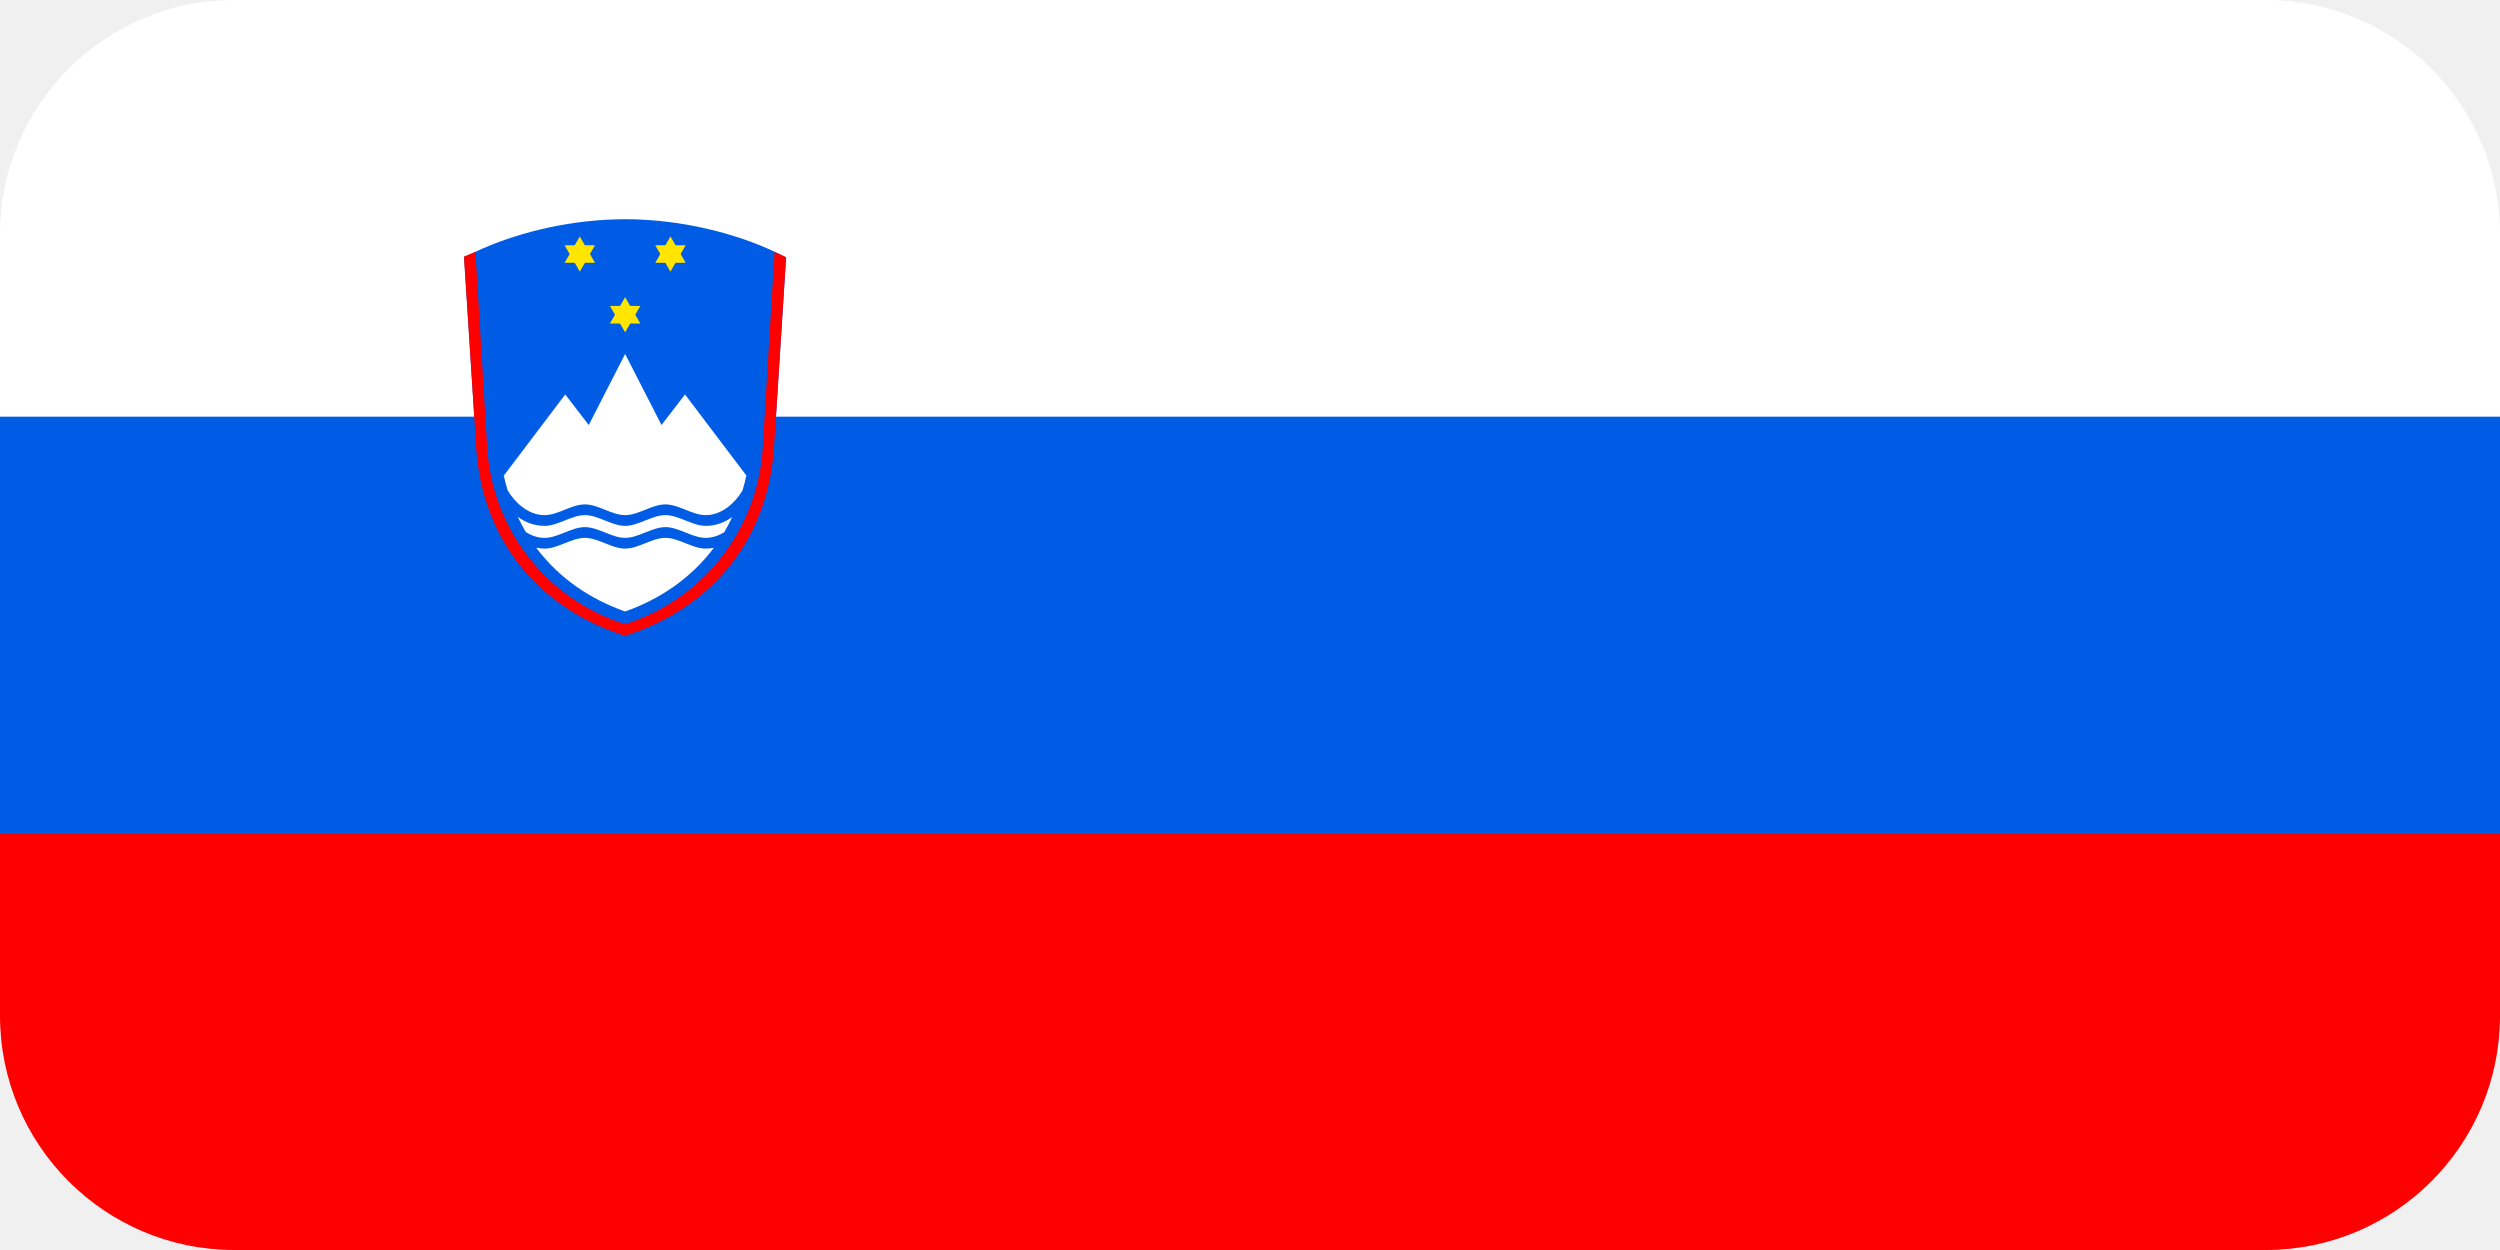
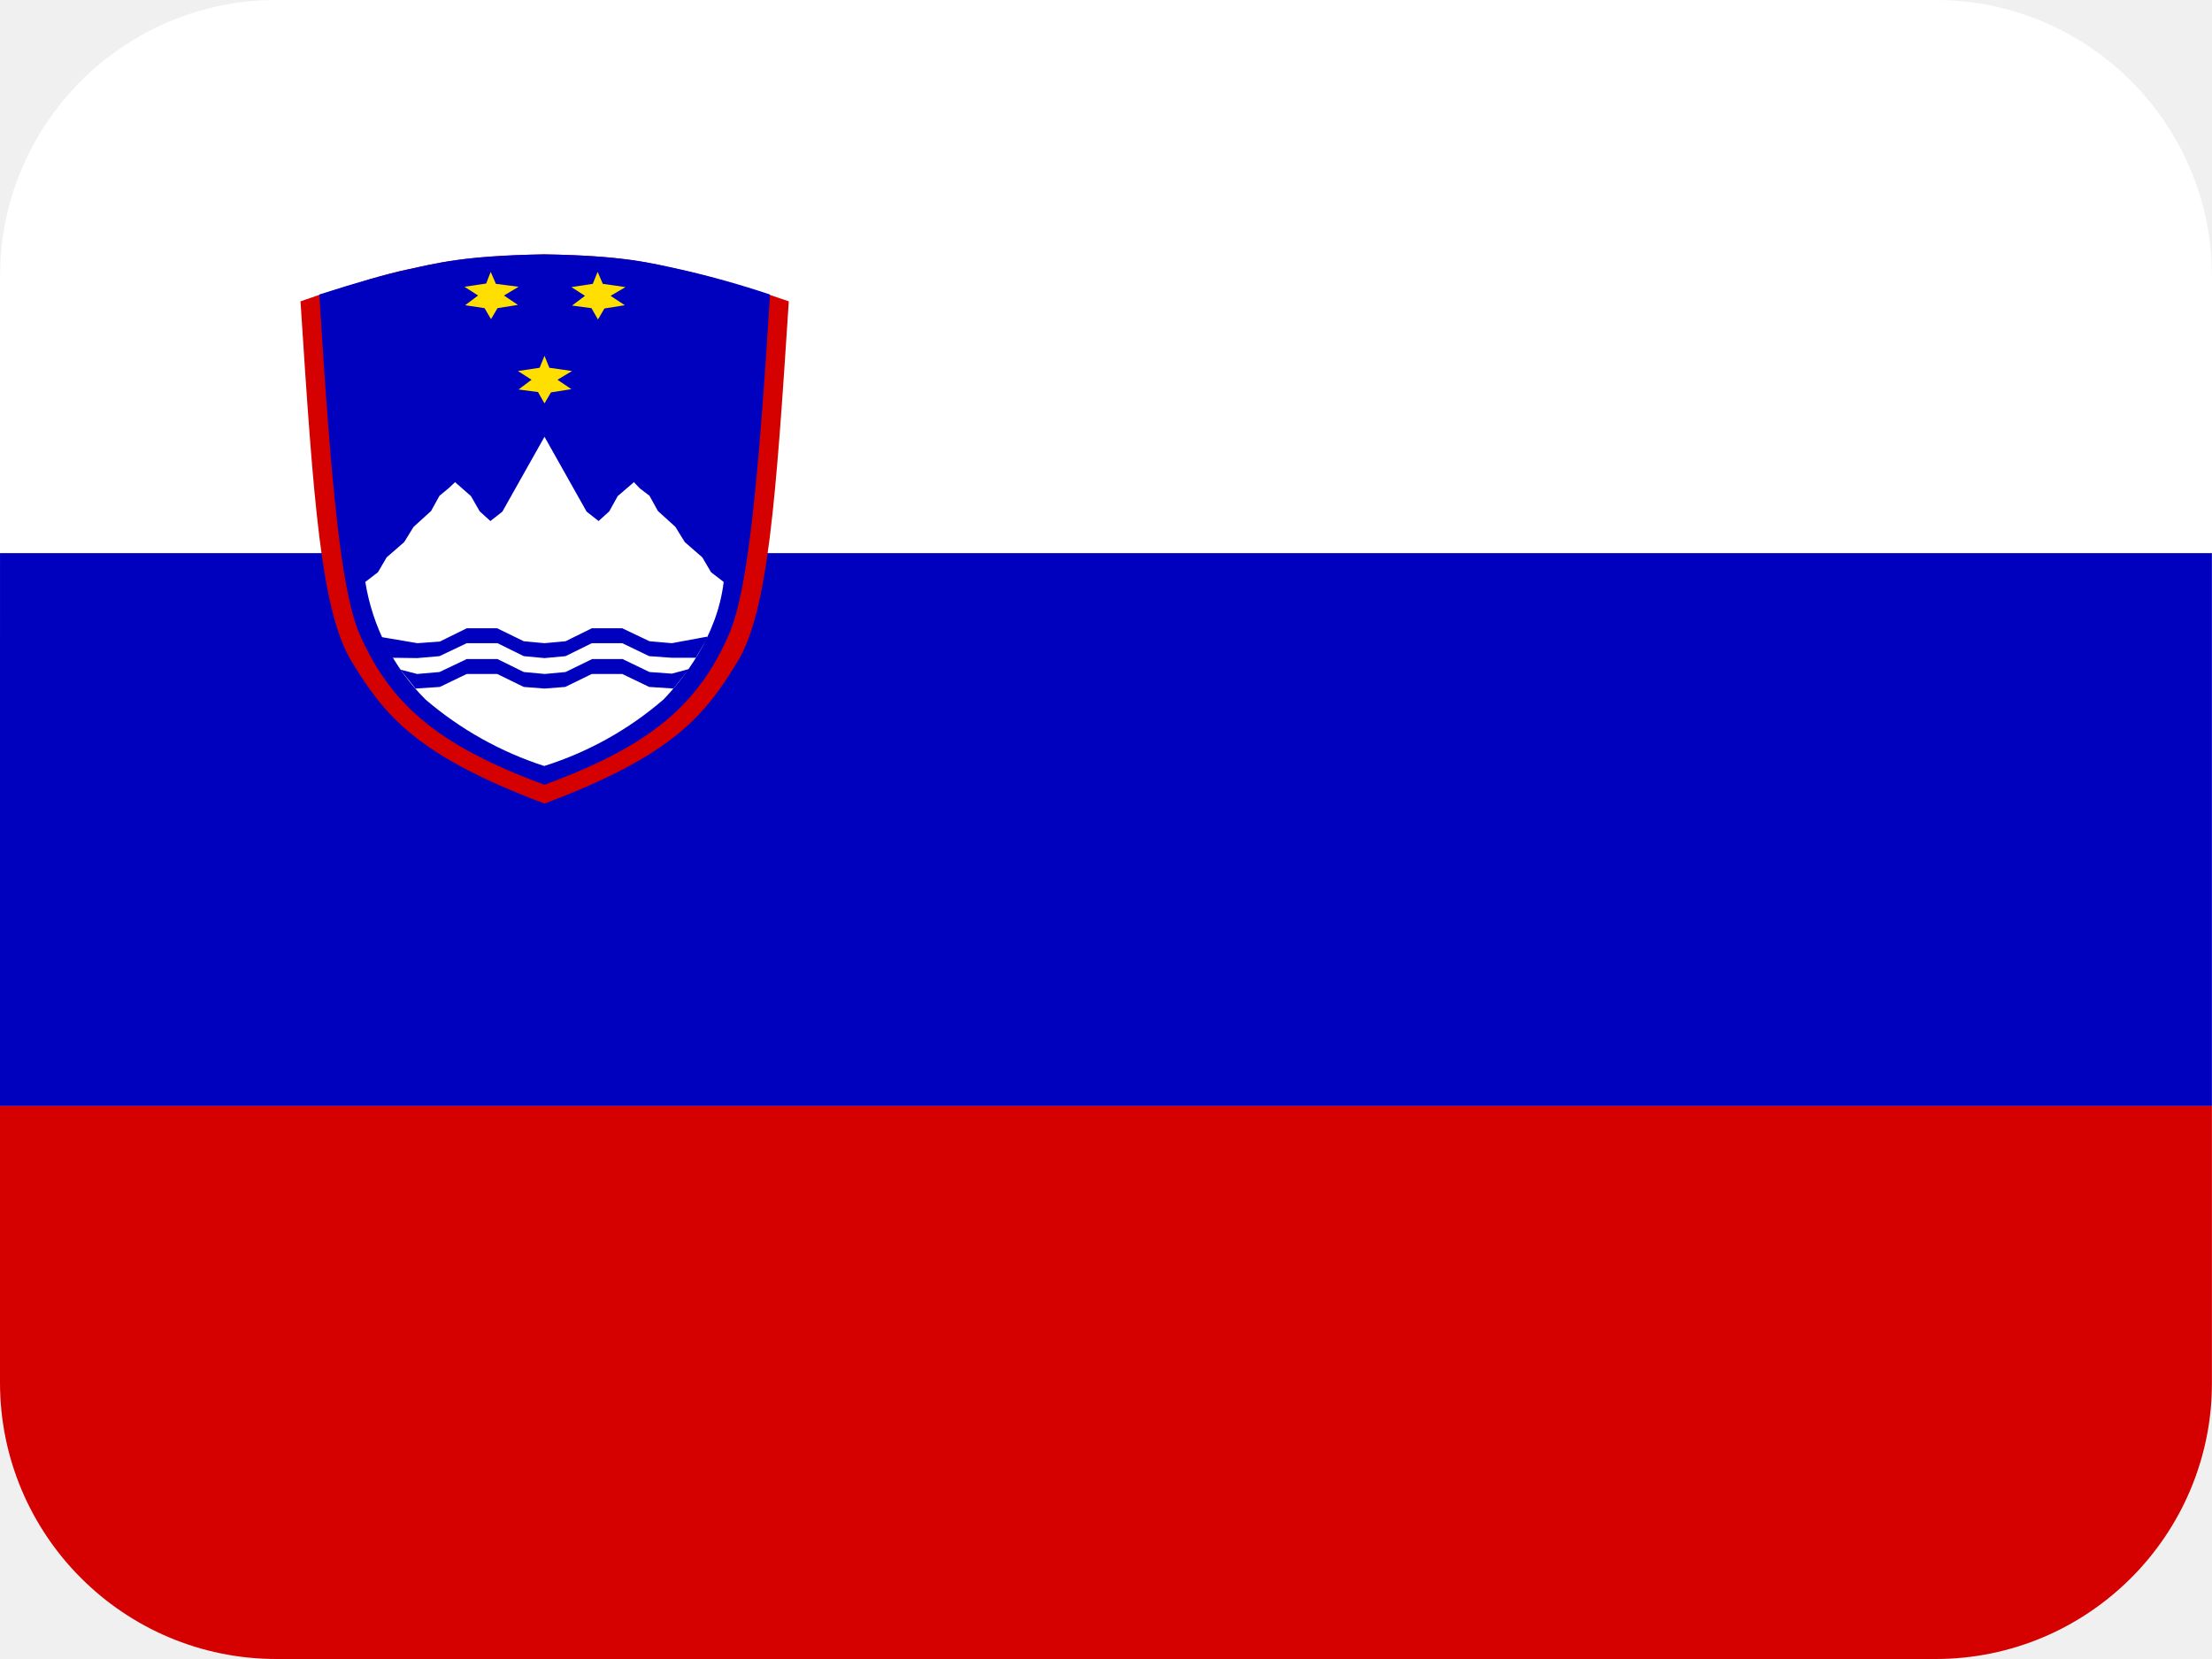
- <svg xmlns="http://www.w3.org/2000/svg" xmlns:xlink="http://www.w3.org/1999/xlink" viewBox="0 0 12 6">
+ <svg xmlns="http://www.w3.org/2000/svg" id="flag-icons-si" viewBox="0 0 640 480">
  <defs>
-     <mask id="fa-flag-rounded-si" maskUnits="userSpaceOnUse" x="0.0" y="0.0" width="12.0" height="6.0">
-       <rect x="0.0" y="0.0" width="12.0" height="6.0" rx="1.125" ry="1.125" fill="#fff" />
+     <mask id="fa-flag-rounded-si" maskUnits="userSpaceOnUse" x="0" y="0" width="640" height="480">
+       <rect x="0" y="0" width="640" height="480" rx="80" ry="80" fill="#fff" />
    </mask>
  </defs>
  <g mask="url(#fa-flag-rounded-si)">
-     <path d="M0 0h12v6H0z" fill="red" />
-     <path d="M0 0h12v4H0z" fill="#005ce5" />
-     <path d="M0 0h12v2H0z" fill="#fff" />
-     <g transform="matrix(.021 0 0 .021 -.106 3.478)">
-       <path d="M147.913-115.518c-.64 0-1.277.014-1.913.032-12.37.32-23.983 3.515-32.252 7.41l.001.012c-.904.378-1.79.757-2.632 1.136l2.842 44.519c1.97 23.264 17.131 36.81 33.976 42.128 16.846-5.319 32.006-18.864 33.975-42.128l2.827-44.378a64.852 64.852 0 0 0-2.632-1.277v-.011c-8.69-4.095-21.074-7.42-34.15-7.442l-.028-.001h-.014z" fill="#005ce5" fill-rule="evenodd" />
-       <path d="M147.934-84.712l-8.314 16.237-5.375-6.983-14.046 18.561c.254 1.153.552 2.265.878 3.35 1.568 2.648 4.583 5.67 8.449 5.67 3.068 0 6.136-2.454 9.204-2.454 3.068 0 6.136 2.455 9.204 2.455 3.068 0 6.136-2.455 9.205-2.455 3.068 0 6.136 2.455 9.204 2.455 3.831 0 6.825-2.967 8.406-5.597.338-1.115.64-2.263.902-3.448l-14.027-18.537-5.375 6.983zm-9.204 36.836c-3.068 0-6.136 2.454-9.204 2.454-2.428 0-4.514-.86-6.13-2.08a41.98 41.98 0 0 0 1.835 3.504c1.265.787 2.704 1.319 4.295 1.319 3.068 0 6.136-2.455 9.204-2.455 3.068 0 6.136 2.455 9.204 2.455 3.068 0 6.136-2.455 9.205-2.455 3.068 0 6.136 2.455 9.204 2.455 1.568 0 2.987-.52 4.24-1.289a42.193 42.193 0 0 0 1.835-3.491c-1.609 1.197-3.675 2.037-6.075 2.037-3.068 0-6.136-2.454-9.204-2.454-3.069 0-6.137 2.454-9.205 2.454-3.068 0-6.136-2.454-9.204-2.454zm0 5.197c-3.068 0-6.136 2.454-9.204 2.454-.667 0-1.3-.078-1.914-.196 5.307 7.091 12.549 11.838 20.316 14.567 7.751-2.725 14.982-7.475 20.286-14.555-.6.113-1.22.184-1.871.184-3.068 0-6.136-2.454-9.204-2.454-3.069 0-6.137 2.454-9.205 2.454-3.068 0-6.136-2.454-9.204-2.454z" fill="#fff" fill-rule="evenodd" />
-       <g id="b" fill="#ffe500">
-         <path id="a" d="M134.094-109.56h6.96l-3.48 6.027" fill="#ffe500" fill-rule="evenodd" />
-         <use height="300" transform="matrix(1 0 0 -1 0 -215.104)" width="600" xlink:href="#a" />
-       </g>
-       <g fill="#ffe500">
-         <use height="300" transform="translate(20.72)" width="600" xlink:href="#b" />
-         <use height="300" transform="translate(10.36 13.875)" width="600" xlink:href="#b" />
-       </g>
+     <defs>
+       <clipPath id="si-a">
+         <path fill-opacity=".7" d="M-15 0h682.6v512H-15.1z" />
+       </clipPath>
+     </defs>
+     <g fill-rule="evenodd" stroke-width="1pt" clip-path="url(#si-a)" transform="translate(14.1)scale(.9375)">
+       <path fill="#fff" d="M-62 0H962v512H-62z" />
+       <path fill="#d50000" d="M-62 341.3H962V512H-62z" />
+       <path fill="#0000bf" d="M-62 170.7H962v170.6H-62z" />
+       <path fill="#d50000" d="M228.4 93c-4 61.6-6.4 95.4-15.7 111-10.2 16.8-20 29.1-59.7 44-39.6-14.9-49.4-27.2-59.6-44-9.4-15.6-11.7-49.4-15.7-111l5.8-2c11.8-3.6 20.6-6.5 27.1-7.8 9.3-2 17.3-4.2 42.3-4.7 25 .4 33 2.8 42.3 4.8q9.7 2.1 27.3 7.7z" />
+       <path fill="#0000bf" d="M222.6 91c-3.8 61.5-7 89.7-12 103.2-9.6 23.2-24.8 35.9-57.6 48-32.8-12.1-48-24.8-57.7-48-5-13.6-8-41.7-11.8-103.3q17.4-5.6 27.1-7.7c9.3-2 17.3-4.3 42.3-4.7 25 .4 33 2.7 42.3 4.7a284 284 0 0 1 27.4 7.7z" />
+       <path fill="#ffdf00" d="m153 109.8 1.5 3.7 7 1-4.5 2.7 4.3 2.9-6.3 1-2 3.4-2-3.5-6-.8 4-3-4.2-2.7 6.7-1z" />
+       <path fill="#fff" d="m208.3 179.6-3.9-3-2.7-4.6-5.4-4.7-2.9-4.7-5.4-4.9-2.6-4.7-3-2.3-1.8-1.9-5 4.3-2.6 4.7-3.3 3-3.7-2.9-2.7-4.8-10.3-18.3-10.3 18.3-2.7 4.8-3.7 2.9-3.3-3-2.7-4.7-4.9-4.3-1.9 1.8-2.9 2.4-2.6 4.7-5.4 4.9-2.9 4.7-5.4 4.7-2.7 4.6-3.9 3a66 66 0 0 0 18.6 36.3 107 107 0 0 0 36.6 20.5 104 104 0 0 0 36.8-20.5c5.8-6 16.6-19.3 18.6-36.3" />
+       <path fill="#ffdf00" d="m169.4 83.9 1.6 3.7 7 1-4.6 2.7 4.4 2.9-6.3 1-2 3.4-2-3.5-6-.8 4-3-4.2-2.7 6.6-1zm-33 0 1.6 3.7 7 .9-4.5 2.7 4.3 2.9-6.3 1-2 3.4-2-3.4-6-.9 4-3-4.2-2.7 6.7-1z" />
+       <path fill="#0000bf" d="M199.7 203h-7.4l-7-.5-8.3-4h-9.4l-8.1 4-6.5.6-6.4-.6-8.1-4H129l-8.4 4-6.9.6-7.6-.1-3.6-6.2.1-.2 11.2 1.9 6.9-.5 8.3-4.1h9.4l8.2 4 6.4.6 6.5-.6 8.1-4h9.4l8.4 4 6.9.6 10.8-2 .2.4zm-86.4 9.5 7.4-.5 8.3-4h9.4l8.2 4 6.4.5 6.4-.5 8.2-4h9.4l8.3 4 7.5.5 4.8-6h-.1l-5.2 1.4-6.9-.5-8.3-4h-9.4l-8.2 4-6.4.6-6.5-.6-8.1-4H129l-8.4 4-6.9.6-5-1.3v.2l4.5 5.6z" />
    </g>
-     <path d="M3 1.052zm-.718.157a2.26 2.26 0 0 0-.055.023l.06.935c.041.489.36.773.713.885.354-.112.672-.396.714-.885l.059-.932a1.362 1.362 0 0 0-.055-.026l-.056.927a.947.947 0 0 1-.662.86.947.947 0 0 1-.662-.86z" fill="red" fill-rule="evenodd" />
  </g>
</svg>
